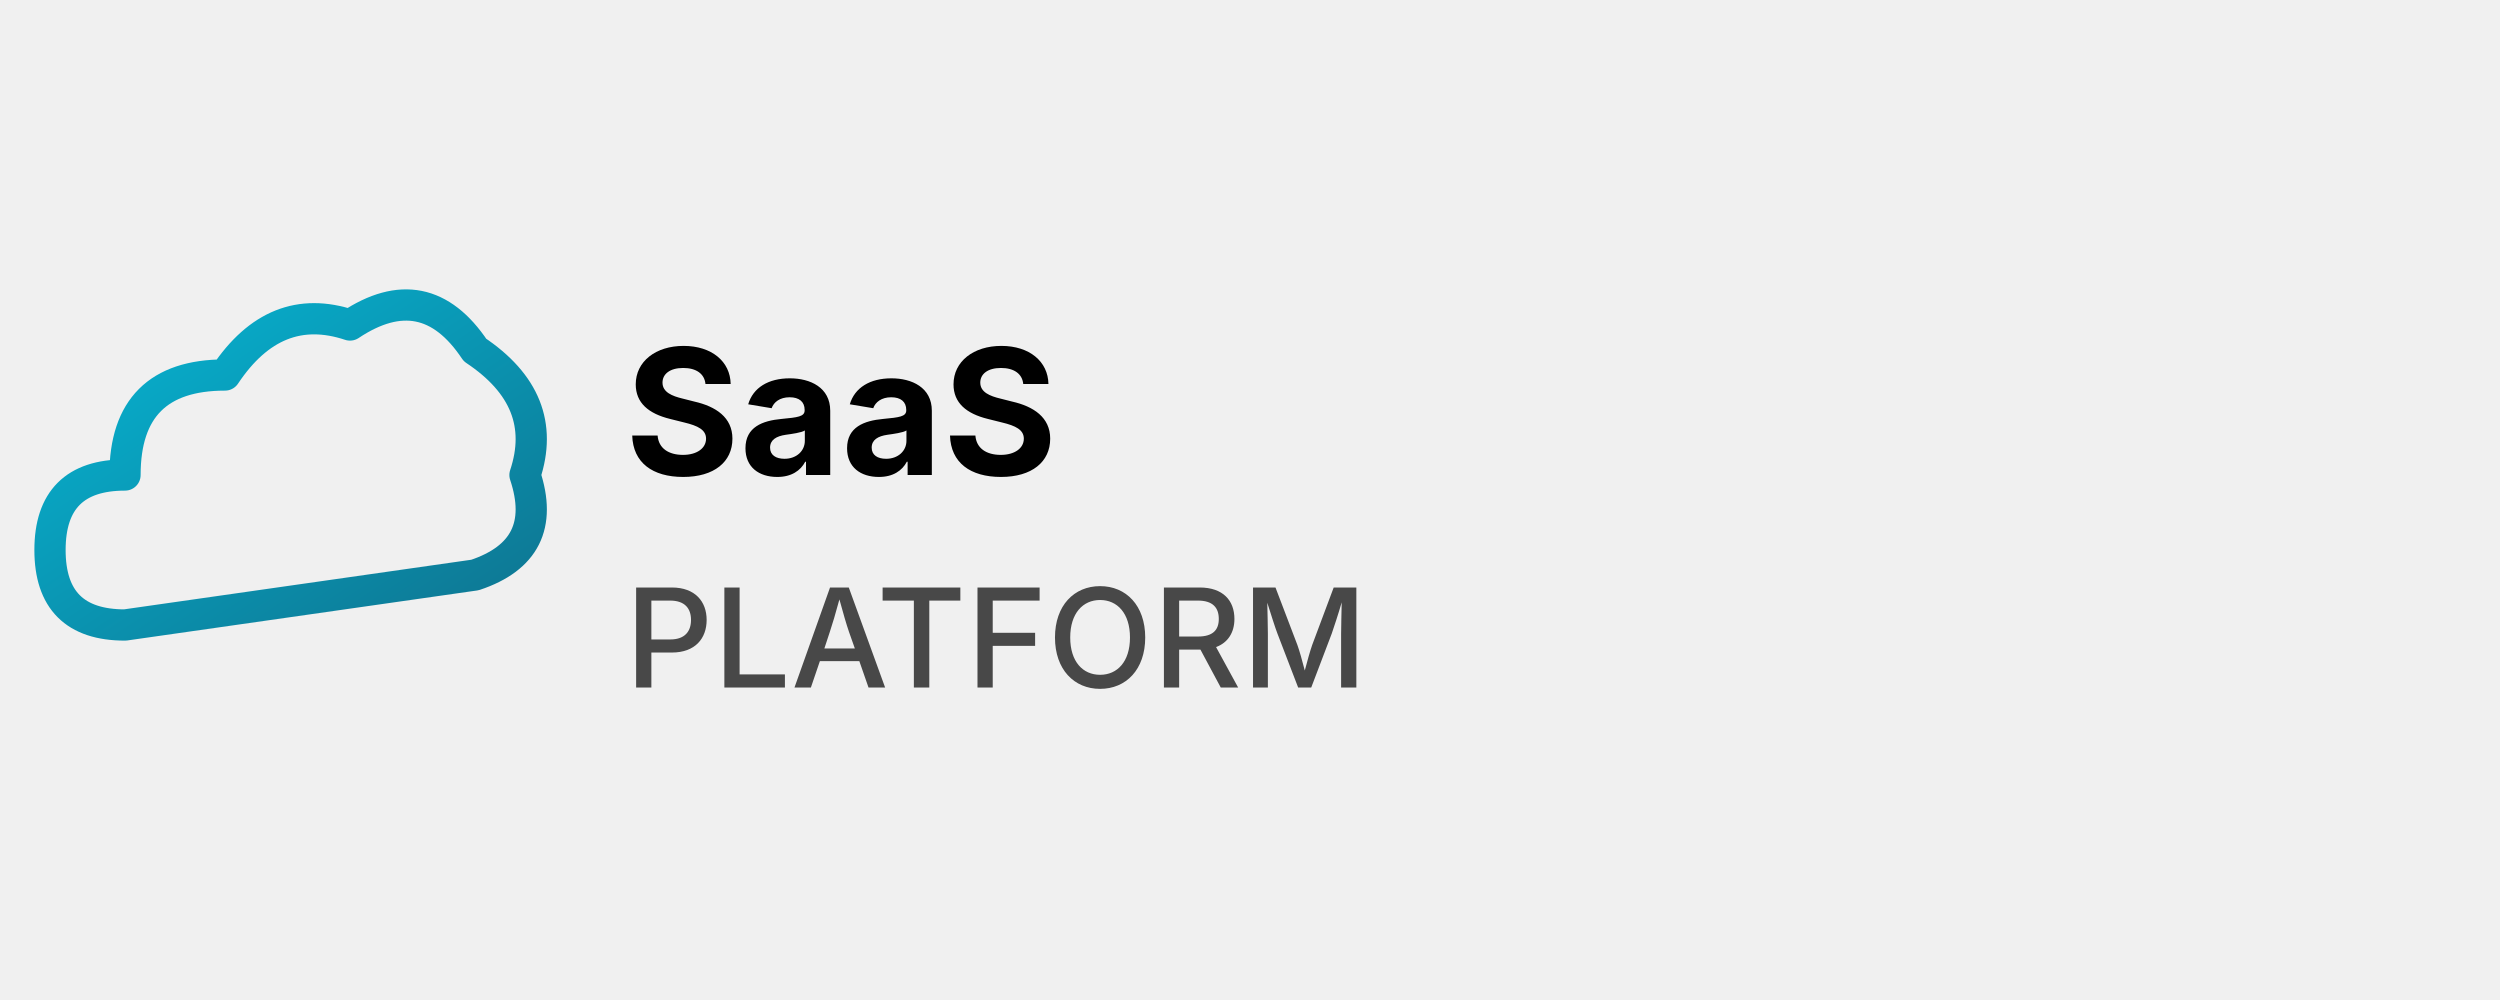
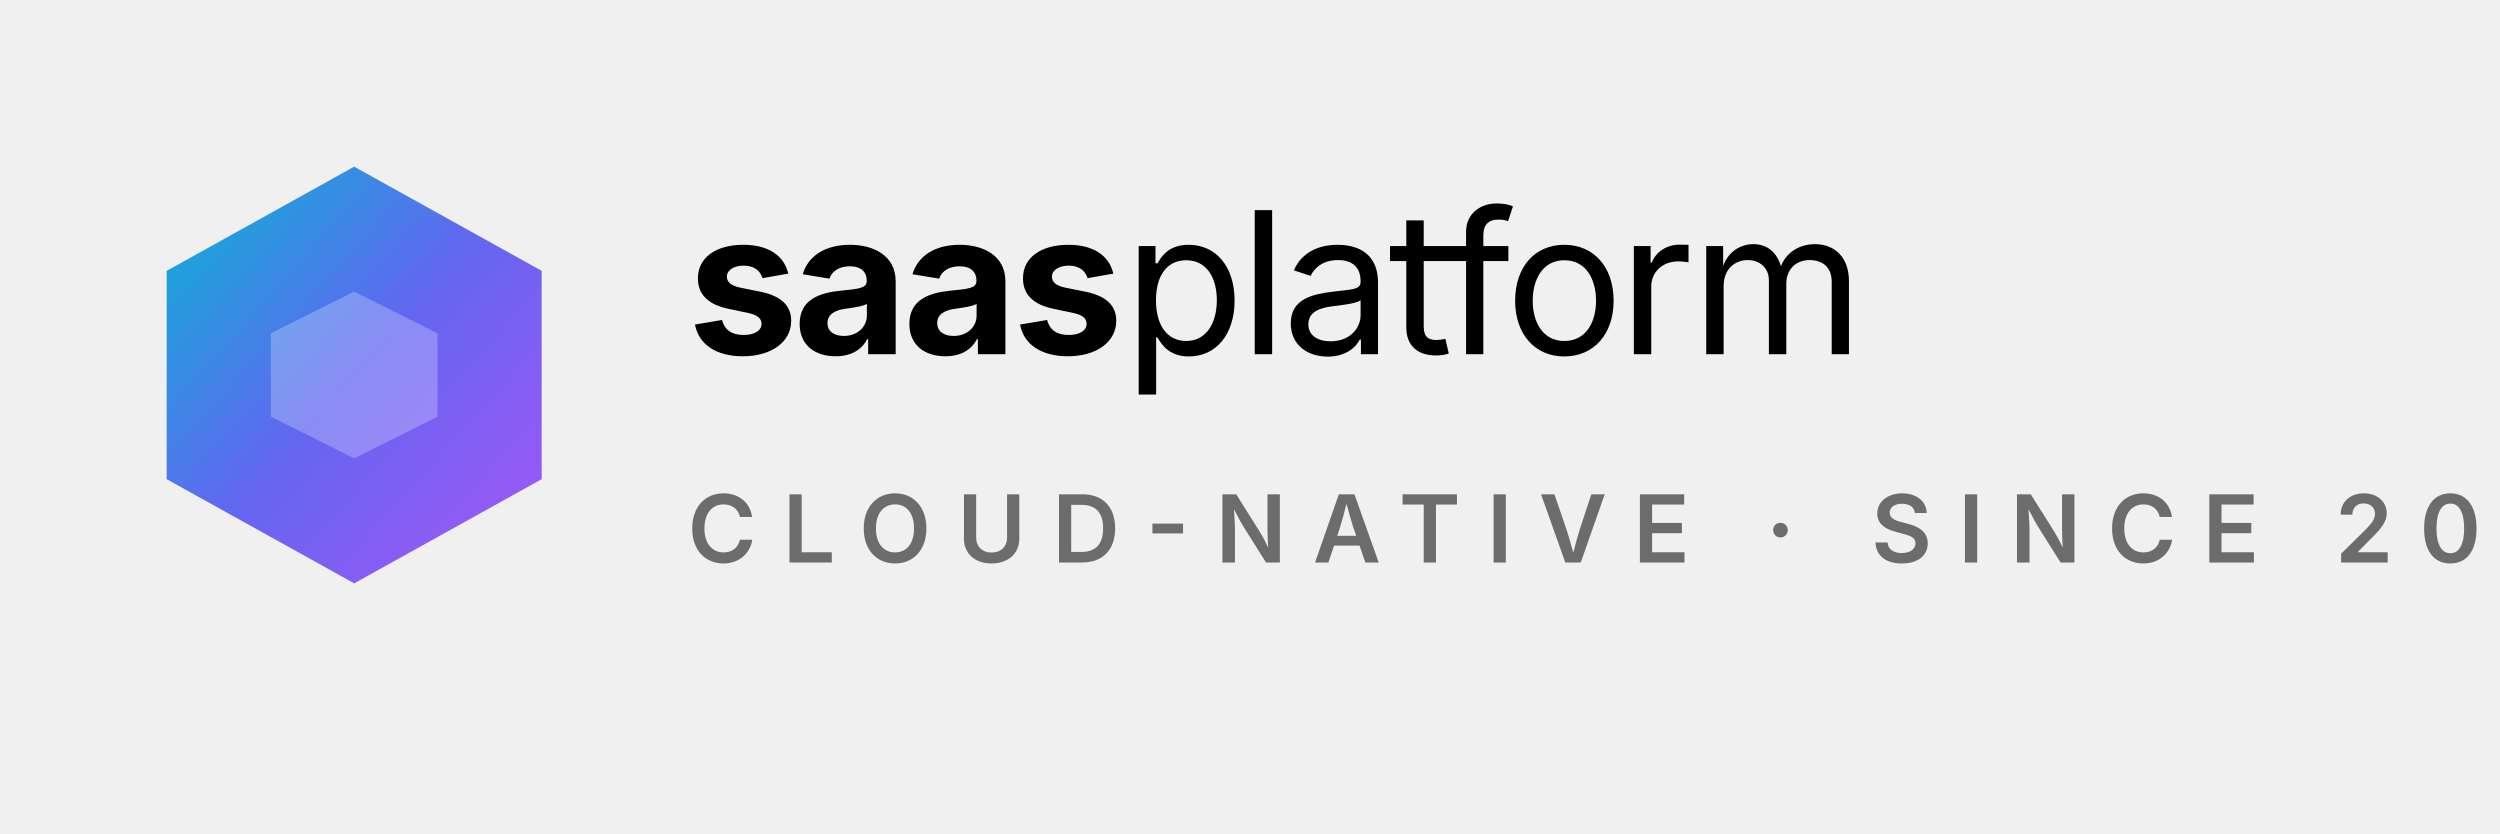
- <svg xmlns="http://www.w3.org/2000/svg" viewBox="0 0 200 80" width="200" height="80" role="img" aria-label="SaaS Platform">
+ <svg xmlns="http://www.w3.org/2000/svg" viewBox="0 0 240 80" width="240" height="80" role="img" aria-label="SaaS Platform">
  <defs>
-     <linearGradient id="saas-g" x1="0" y1="0" x2="1" y2="1">
+     <linearGradient id="saas-mark" x1="0" y1="0" x2="1" y2="1">
      <stop offset="0" stop-color="#06B6D4" />
-       <stop offset="1" stop-color="#0E7490" />
+       <stop offset="0.5" stop-color="#6366F1" />
+       <stop offset="1" stop-color="#A855F7" />
    </linearGradient>
  </defs>
-   <g fill="none" stroke="url(#saas-g)" stroke-width="2.5" stroke-linecap="round" stroke-linejoin="round">
-     <path d="M10 50 Q4 50 4 44 Q4 38 10 38 Q10 30 18 30 Q22 24 28 26 Q34 22 38 28 Q44 32 42 38 Q44 44 38 46 L10 50 Z" />
+   <g transform="translate(12, 14)">
+     <path d="M22 2 L40 12 L40 32 L22 42 L4 32 L4 12 Z" fill="url(#saas-mark)" />
+     <path d="M22 14 L30 18 L30 26 L22 30 L14 26 L14 18 Z" fill="white" fill-opacity="0.25" />
  </g>
-   <text x="50" y="38" font-family="Inter, system-ui, sans-serif" font-size="14" font-weight="700" fill="currentColor">SaaS</text>
-   <text x="50" y="55" font-family="Inter, system-ui, sans-serif" font-size="11" font-weight="500" fill="currentColor" opacity="0.7">PLATFORM</text>
+   <text x="66" y="34" font-family="Inter, system-ui, sans-serif" font-size="19" font-weight="700" fill="currentColor" letter-spacing="-0.5">saas<tspan font-weight="400" opacity="0.55">platform</tspan>
+   </text>
+   <text x="66" y="54" font-family="Inter, system-ui, sans-serif" font-size="9" font-weight="600" fill="currentColor" opacity="0.55" letter-spacing="2.5">CLOUD-NATIVE · SINCE 2014</text>
</svg>
